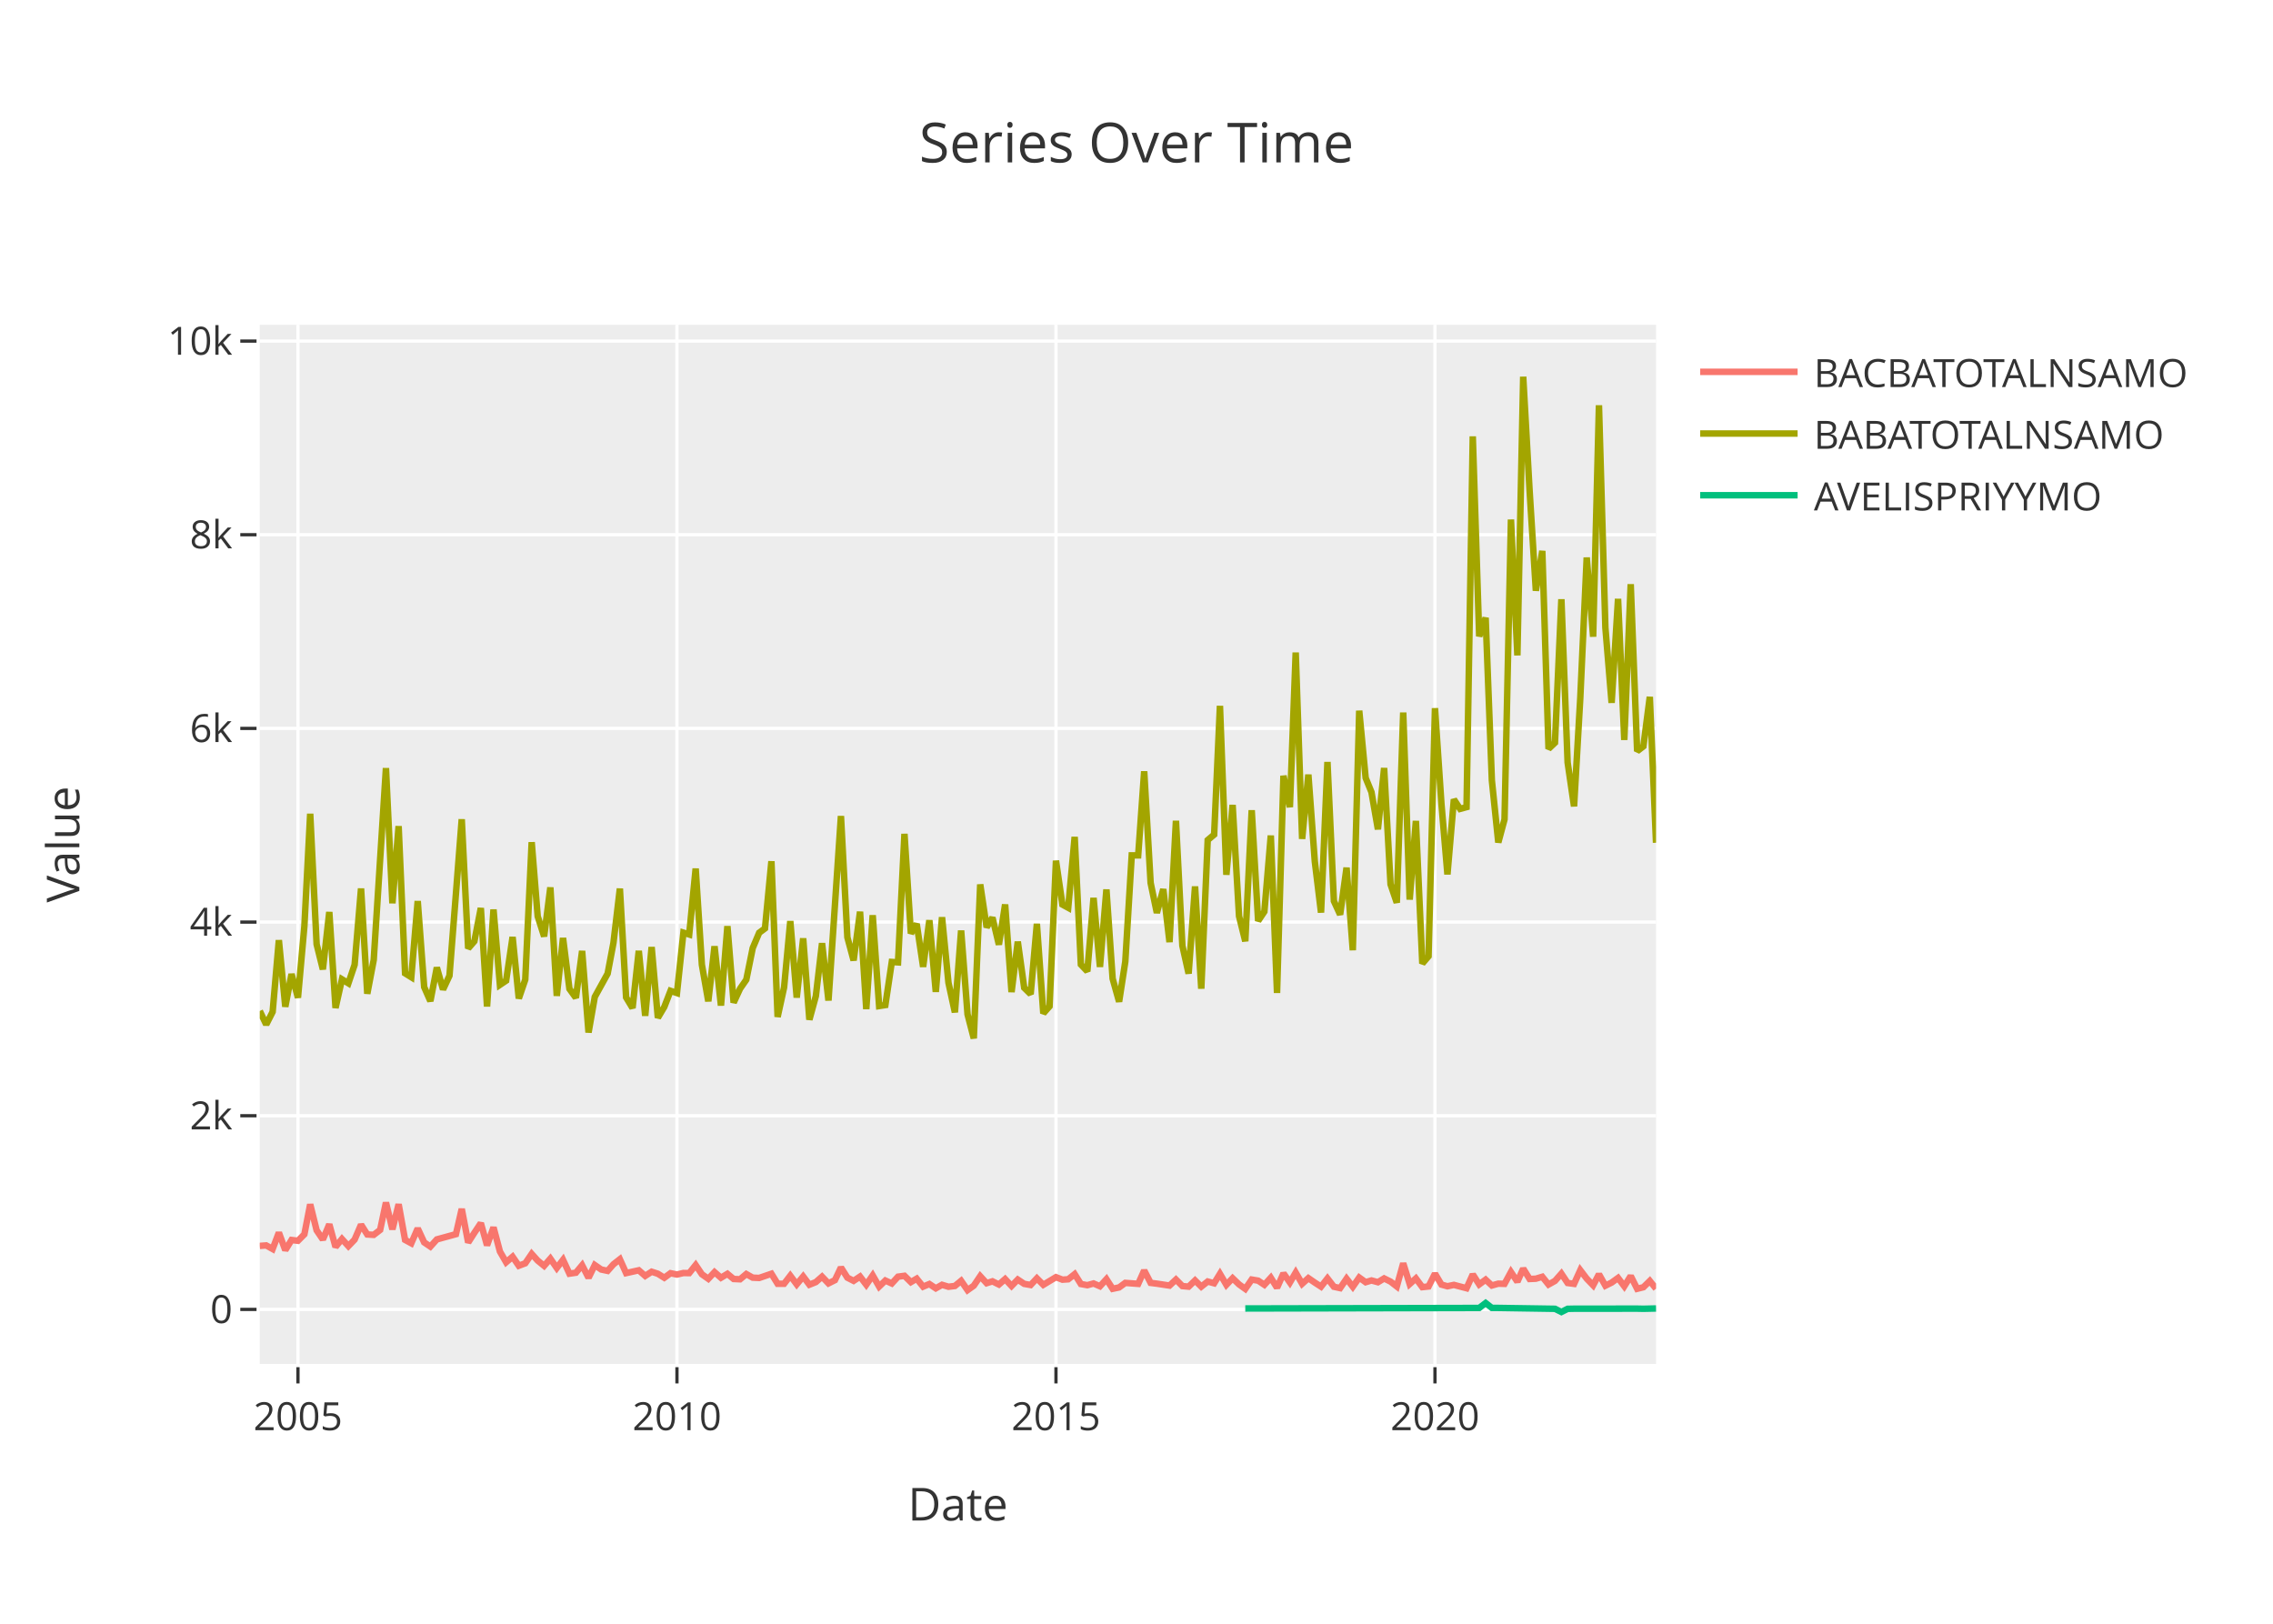
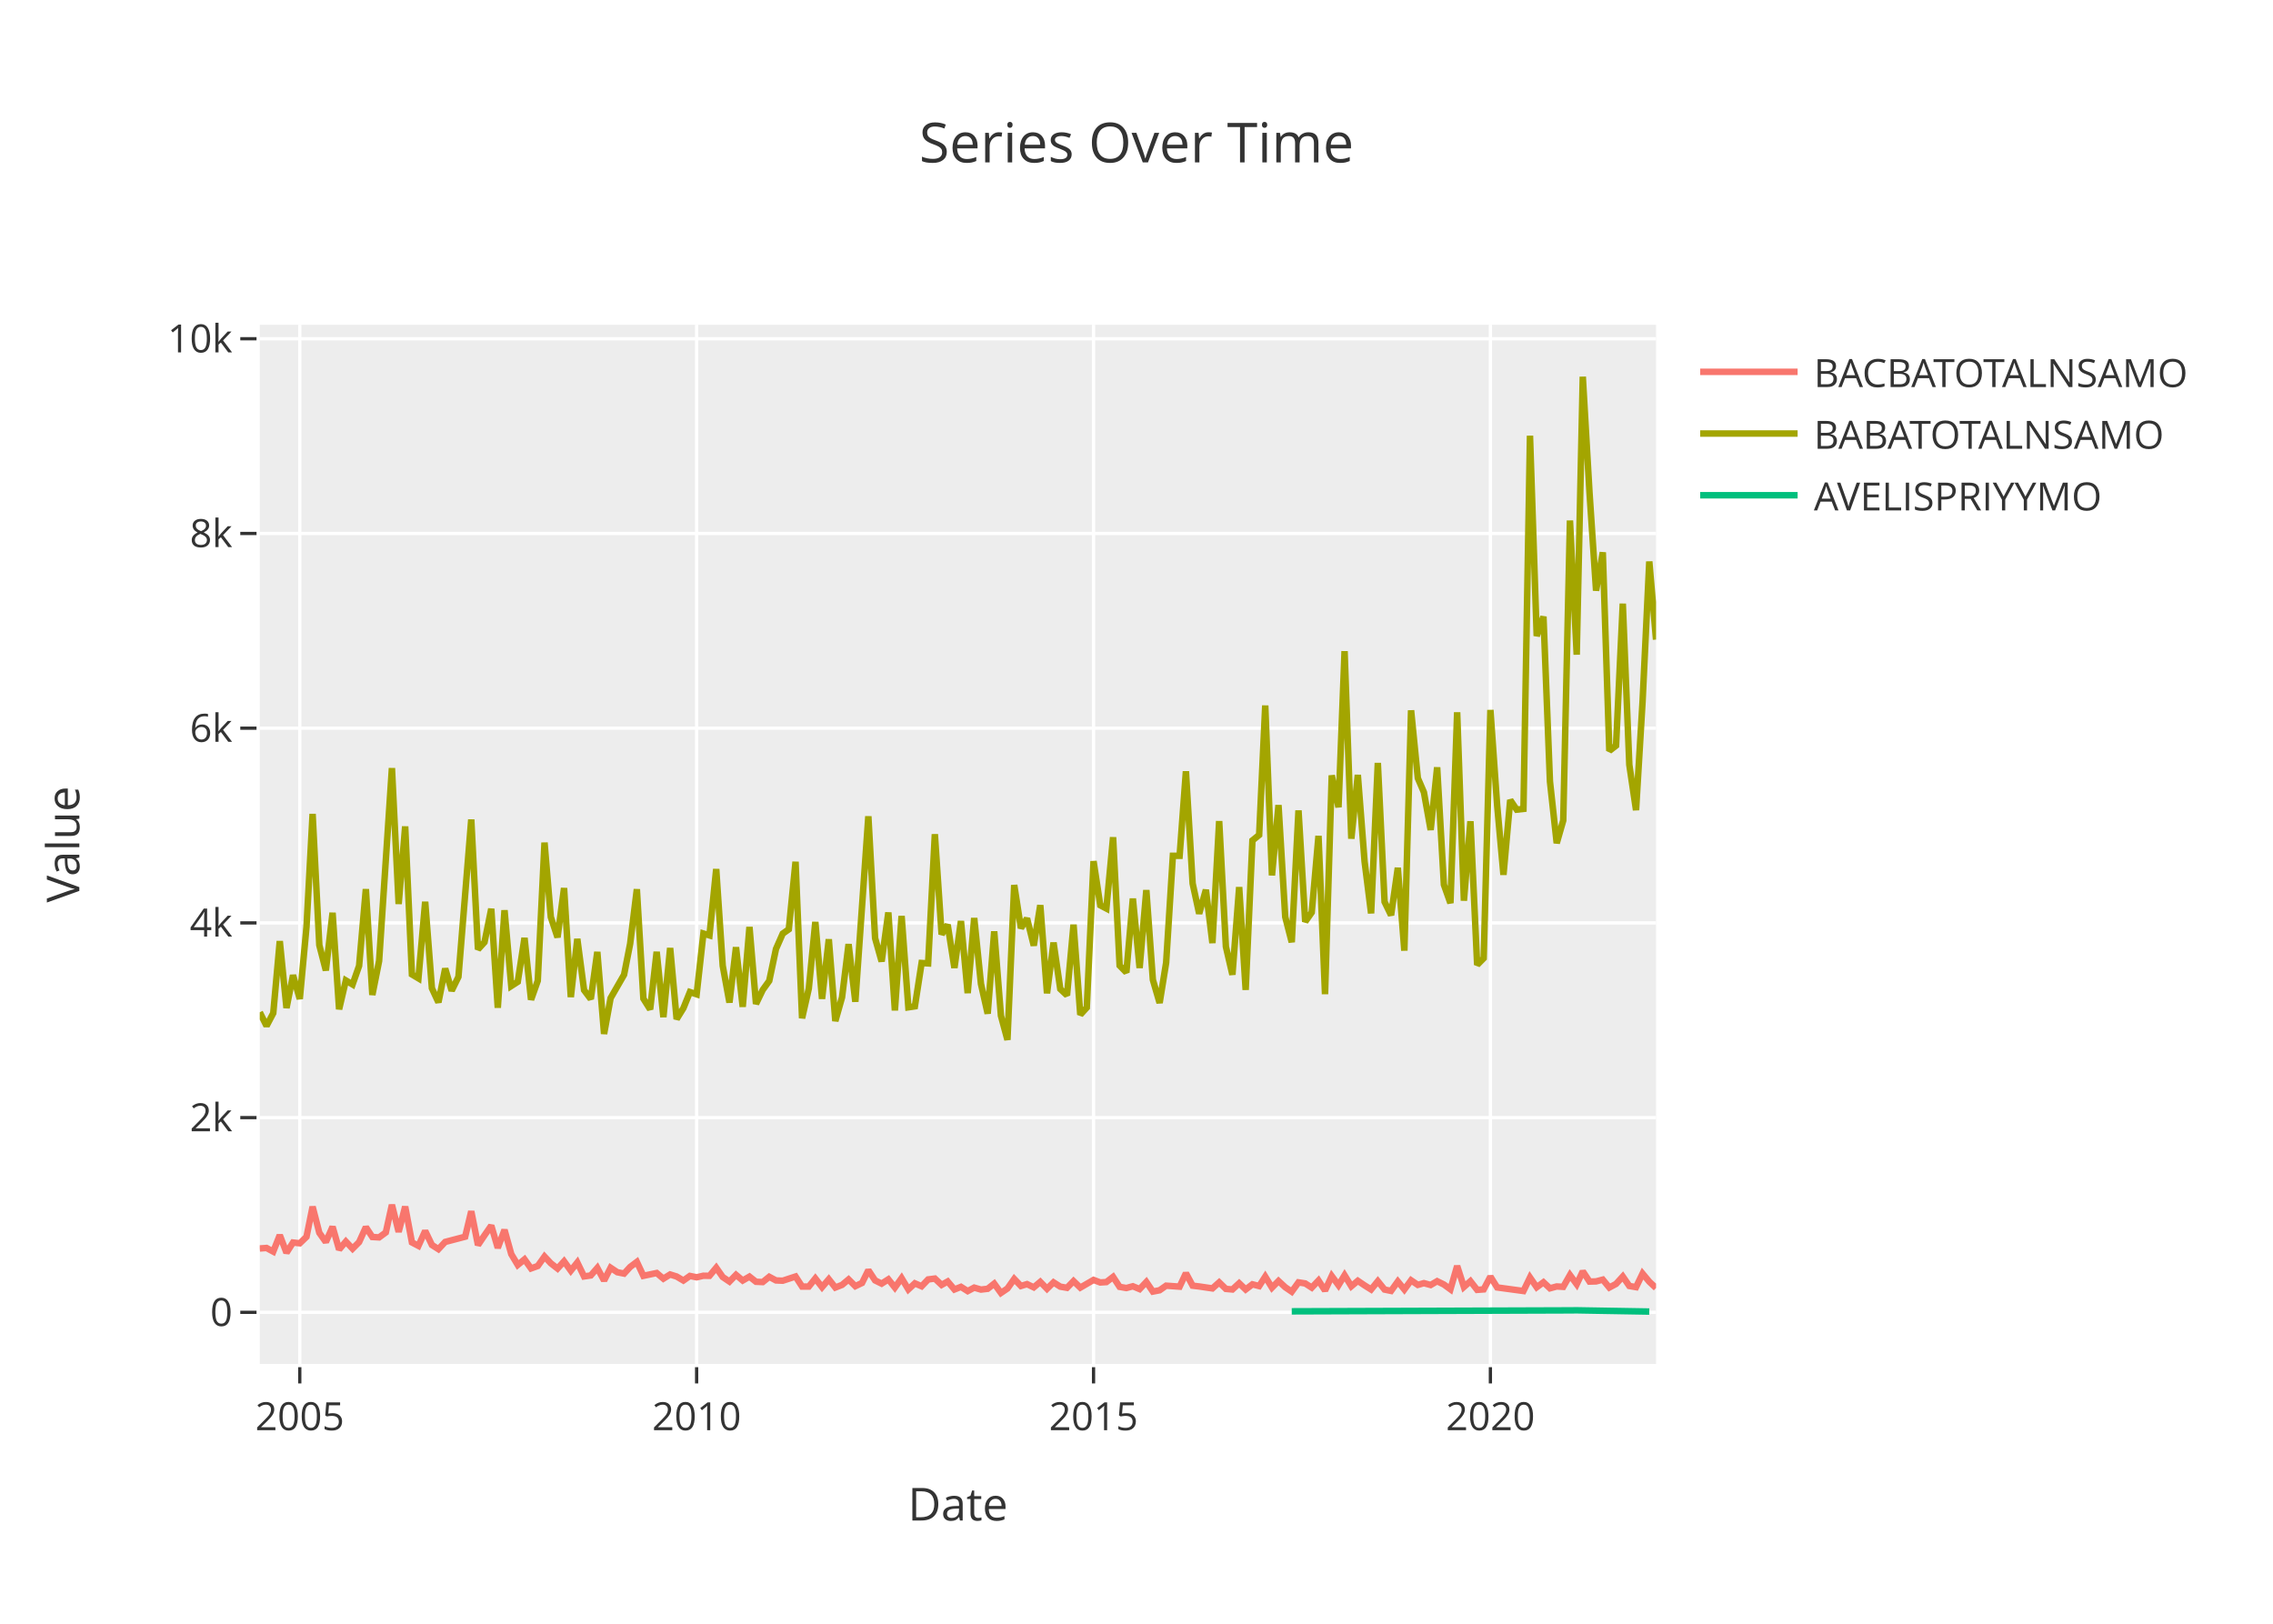
<svg xmlns="http://www.w3.org/2000/svg" class="main-svg" width="700" height="500" style="" viewBox="0 0 700 500">
  <rect x="0" y="0" width="700" height="500" style="fill: rgb(255, 255, 255); fill-opacity: 1;" />
-   <defs id="defs-fb743b">
+   <defs id="defs-d268d5">
    <g class="clips">
-       <clipPath id="clipfb743bxyplot" class="plotclip">
+       <clipPath id="clipd268d5xyplot" class="plotclip">
        <rect width="430" height="320" />
      </clipPath>
-       <clipPath class="axesclip" id="clipfb743bx">
+       <clipPath class="axesclip" id="clipd268d5x">
        <rect x="80" y="0" width="430" height="500" />
      </clipPath>
-       <clipPath class="axesclip" id="clipfb743by">
+       <clipPath class="axesclip" id="clipd268d5y">
        <rect x="0" y="100" width="700" height="320" />
      </clipPath>
-       <clipPath class="axesclip" id="clipfb743bxy">
+       <clipPath class="axesclip" id="clipd268d5xy">
        <rect x="80" y="100" width="430" height="320" />
      </clipPath>
    </g>
    <g class="gradients" />
    <g class="patterns" />
  </defs>
  <g class="bglayer">
    <rect class="bg" x="80" y="100" width="430" height="320" style="fill: rgb(237, 237, 237); fill-opacity: 1; stroke-width: 0;" />
  </g>
  <g class="layer-below">
    <g class="imagelayer" />
    <g class="shapelayer" />
  </g>
  <g class="cartesianlayer">
    <g class="subplot xy">
      <g class="layer-subplot">
        <g class="shapelayer" />
        <g class="imagelayer" />
      </g>
      <g class="gridlayer">
        <g class="x">
-           <path class="xgrid crisp" transform="translate(91.76,0)" d="M0,100v320" style="stroke: rgb(255, 255, 255); stroke-opacity: 1; stroke-width: 1px;" />
-           <path class="xgrid crisp" transform="translate(208.48,0)" d="M0,100v320" style="stroke: rgb(255, 255, 255); stroke-opacity: 1; stroke-width: 1px;" />
-           <path class="xgrid crisp" transform="translate(325.2,0)" d="M0,100v320" style="stroke: rgb(255, 255, 255); stroke-opacity: 1; stroke-width: 1px;" />
-           <path class="xgrid crisp" transform="translate(441.92,0)" d="M0,100v320" style="stroke: rgb(255, 255, 255); stroke-opacity: 1; stroke-width: 1px;" />
+           <path class="xgrid crisp" transform="translate(92.32,0)" d="M0,100v320" style="stroke: rgb(255, 255, 255); stroke-opacity: 1; stroke-width: 1px;" />
+           <path class="xgrid crisp" transform="translate(214.54,0)" d="M0,100v320" style="stroke: rgb(255, 255, 255); stroke-opacity: 1; stroke-width: 1px;" />
+           <path class="xgrid crisp" transform="translate(336.77,0)" d="M0,100v320" style="stroke: rgb(255, 255, 255); stroke-opacity: 1; stroke-width: 1px;" />
+           <path class="xgrid crisp" transform="translate(458.99,0)" d="M0,100v320" style="stroke: rgb(255, 255, 255); stroke-opacity: 1; stroke-width: 1px;" />
        </g>
        <g class="y">
-           <path class="ygrid crisp" transform="translate(0,343.57)" d="M80,0h430" style="stroke: rgb(255, 255, 255); stroke-opacity: 1; stroke-width: 1px;" />
-           <path class="ygrid crisp" transform="translate(0,283.94)" d="M80,0h430" style="stroke: rgb(255, 255, 255); stroke-opacity: 1; stroke-width: 1px;" />
-           <path class="ygrid crisp" transform="translate(0,224.3)" d="M80,0h430" style="stroke: rgb(255, 255, 255); stroke-opacity: 1; stroke-width: 1px;" />
-           <path class="ygrid crisp" transform="translate(0,164.66)" d="M80,0h430" style="stroke: rgb(255, 255, 255); stroke-opacity: 1; stroke-width: 1px;" />
-           <path class="ygrid crisp" transform="translate(0,105.03)" d="M80,0h430" style="stroke: rgb(255, 255, 255); stroke-opacity: 1; stroke-width: 1px;" />
+           <path class="ygrid crisp" transform="translate(0,344.15)" d="M80,0h430" style="stroke: rgb(255, 255, 255); stroke-opacity: 1; stroke-width: 1px;" />
+           <path class="ygrid crisp" transform="translate(0,284.19)" d="M80,0h430" style="stroke: rgb(255, 255, 255); stroke-opacity: 1; stroke-width: 1px;" />
+           <path class="ygrid crisp" transform="translate(0,224.23)" d="M80,0h430" style="stroke: rgb(255, 255, 255); stroke-opacity: 1; stroke-width: 1px;" />
+           <path class="ygrid crisp" transform="translate(0,164.27)" d="M80,0h430" style="stroke: rgb(255, 255, 255); stroke-opacity: 1; stroke-width: 1px;" />
+           <path class="ygrid crisp" transform="translate(0,104.31)" d="M80,0h430" style="stroke: rgb(255, 255, 255); stroke-opacity: 1; stroke-width: 1px;" />
        </g>
      </g>
      <g class="zerolinelayer">
-         <path class="yzl zl crisp" transform="translate(0,403.21)" d="M80,0h430" style="stroke: rgb(255, 255, 255); stroke-opacity: 1; stroke-width: 1px;" />
+         <path class="yzl zl crisp" transform="translate(0,404.11)" d="M80,0h430" style="stroke: rgb(255, 255, 255); stroke-opacity: 1; stroke-width: 1px;" />
      </g>
      <path class="xlines-below" />
      <path class="ylines-below" />
      <g class="overlines-below" />
      <g class="xaxislayer-below" />
      <g class="yaxislayer-below" />
      <g class="overaxes-below" />
-       <g class="plot" transform="translate(80,100)" clip-path="url(#clipfb743bxyplot)">
+       <g class="plot" transform="translate(80,100)" clip-path="url(#clipd268d5xyplot)">
        <g class="scatterlayer mlayer">
-           <g class="trace scatter trace095542" style="stroke-miterlimit: 2; opacity: 1;">
+           <g class="trace scatter trace8cea89" style="stroke-miterlimit: 2; opacity: 1;">
            <g class="fills" />
            <g class="errorbars" />
            <g class="lines">
-               <path class="js-line" d="M0,283.65L1.98,283.5L3.96,284.6L5.88,279.56L7.86,284.96L9.78,281.83L11.76,282.07L13.74,280.07L15.53,270.85L17.51,278.85L19.43,281.68L21.41,277L23.33,283.97L25.31,281.53L27.29,283.71L29.21,281.71L31.19,277.12L33.11,280.13L35.09,280.25L37.07,278.73L38.86,270.29L40.85,278.55L42.76,270.82L44.75,281.8L46.66,282.84L48.64,278.28L50.63,282.57L52.54,283.86L54.53,281.65L60.41,280.04L62.2,272.26L64.18,282.6L66.09,279.62L68.08,276.64L69.99,283.47L71.98,277.95L73.96,285.38L75.87,288.69L77.86,286.99L79.77,289.76L81.76,289.01L83.74,286.12L85.59,288.18L87.57,289.79L89.49,287.58L91.47,290.45L93.39,287.94L95.37,292.2L97.35,291.91L99.27,289.61L101.25,293.46L103.17,289.55L105.15,290.92L107.13,291.34L108.92,289.31L110.9,287.76L112.82,292.03L116.72,291.16L118.7,292.89L120.68,291.61L122.6,292.23L124.58,293.46L126.5,292.06L128.48,292.47L130.46,292L132.25,292.03L134.24,289.55L136.15,292.38L138.13,293.78L140.05,291.73L142.03,293.46L144.02,292.26L145.93,293.84L147.91,293.93L149.83,292.32L151.81,293.43L153.8,293.52L157.57,292.23L159.48,295.31L161.47,295.31L163.38,292.83L165.36,295.48L167.35,293.07L169.26,295.6L171.25,294.8L173.16,293.13L175.14,295.19L177.13,294.2L178.98,290.3L180.96,293.43L182.88,294.41L184.86,293.1L186.78,295.6L188.76,292.74L190.74,296.17L192.66,294.32L194.64,295.22L196.56,293.13L198.54,292.86L200.52,294.8L202.31,293.75L204.29,296.2L206.21,295.39L208.19,296.71L210.11,295.63L212.09,296.23L214.07,295.99L215.99,294.41L217.97,297.27L219.89,295.9L221.87,292.98L223.85,295.13L225.64,294.56L227.62,295.54L229.54,293.87L231.52,295.99L233.44,294.02L235.42,295.34L237.4,295.69L239.32,293.64L241.3,295.63L245.2,293.28L247.18,294.05L248.97,293.93L250.96,292.35L252.87,295.39L254.86,295.75L256.77,295.22L258.75,296.08L260.74,293.9L262.65,296.86L264.64,296.44L266.55,295.04L270.52,295.34L272.37,291.22L274.35,295.04L276.27,295.28L280.17,295.87L282.15,294.02L284.13,296.02L286.05,296.2L288.03,294.29L289.95,296.2L291.93,294.62L293.91,295.16L295.7,292.26L297.68,295.63L299.6,293.61L301.58,295.51L303.5,296.89L305.48,294.02L307.46,294.35L309.38,295.63L311.36,293.46L313.28,296.53L315.26,292.11L317.24,294.92L319.03,291.88L321.01,295.31L322.93,293.58L324.91,294.95L326.83,296.2L328.81,293.67L330.79,296.23L332.71,296.65L334.69,293.75L336.61,296.23L338.59,293.4L340.57,294.83L342.36,294.29L344.35,294.83L346.26,293.67L348.24,294.65L350.16,296.14L352.14,289.01L354.13,295.39L356.04,293.67L358.02,296.35L359.94,296.14L361.92,292.2L363.91,295.57L365.76,296.08L367.74,295.66L371.64,296.68L373.56,292.44L375.54,295.51L377.52,294.05L379.44,295.84L381.42,295.28L383.34,295.34L385.32,291.7L387.3,294.68L389.09,290.65L391.07,293.84L392.99,293.75L394.97,293.16L396.89,295.54L398.87,294.44L400.85,292.2L402.77,295.07L404.75,295.34L406.67,291.13L408.65,293.73L410.63,295.78L412.42,292.38L414.4,295.9L416.32,294.95L418.3,293.52L420.22,296.08L422.2,292.92L424.18,296.86L426.1,296.38L428.08,294.44L430,296.83" style="vector-effect: non-scaling-stroke; fill: none; stroke: rgb(248, 118, 109); stroke-opacity: 1; stroke-width: 2px; opacity: 1;" />
+               <path class="js-line" d="M0,284.44L2.08,284.29L4.15,285.4L6.16,280.34L8.23,285.76L10.24,282.61L12.32,282.85L14.39,280.85L16.27,271.58L18.34,279.62L20.35,282.46L22.42,277.76L24.43,284.77L26.51,282.31L28.58,284.5L30.59,282.49L32.67,277.88L34.67,280.91L36.75,281.03L38.82,279.5L40.7,271.01L42.77,279.32L44.78,271.55L46.86,282.58L48.86,283.63L50.94,279.05L53.01,283.36L55.02,284.65L57.1,282.43L63.25,280.82L65.13,272.99L67.2,283.39L69.21,280.4L71.29,277.4L73.3,284.26L75.37,278.72L77.45,286.18L79.45,289.51L81.53,287.8L83.54,290.59L85.61,289.84L87.69,286.93L89.63,289L91.7,290.62L93.71,288.4L95.79,291.28L97.79,288.76L99.87,293.05L101.94,292.75L103.95,290.44L106.03,294.31L108.04,290.38L110.11,291.76L112.19,292.18L114.06,290.14L116.13,288.58L118.14,292.87L122.23,292L124.3,293.74L126.38,292.45L128.38,293.08L130.46,294.31L132.47,292.9L134.54,293.32L136.62,292.84L138.49,292.87L140.57,290.38L142.57,293.23L144.65,294.64L146.66,292.57L148.73,294.31L150.81,293.11L152.82,294.7L154.89,294.79L156.9,293.17L158.97,294.28L161.05,294.37L165,293.08L167.01,296.17L169.08,296.17L171.09,293.68L173.16,296.35L175.24,293.92L177.25,296.47L179.32,295.66L181.33,293.98L183.41,296.05L185.48,295.06L187.42,291.13L189.5,294.28L191.51,295.27L193.58,293.95L195.59,296.47L197.66,293.59L199.74,297.04L201.75,295.18L203.82,296.08L205.83,293.98L207.9,293.71L209.98,295.66L211.85,294.61L213.93,297.07L215.94,296.26L218.01,297.57L220.02,296.5L222.1,297.1L224.17,296.86L226.18,295.27L228.25,298.14L230.26,296.77L232.34,293.83L234.41,295.99L236.29,295.42L238.36,296.41L240.37,294.73L242.44,296.86L244.45,294.88L246.53,296.2L248.6,296.56L250.61,294.49L252.69,296.5L256.77,294.13L258.84,294.91L260.72,294.79L262.79,293.2L264.8,296.26L266.88,296.62L268.88,296.08L270.96,296.95L273.03,294.76L275.04,297.72L277.12,297.31L279.13,295.9L283.28,296.2L285.22,292.06L287.29,295.9L289.3,296.14L293.38,296.74L295.46,294.88L297.53,296.89L299.54,297.07L301.62,295.15L303.62,297.07L305.7,295.48L307.77,296.02L309.65,293.11L311.72,296.5L313.73,294.46L315.81,296.38L317.81,297.75L319.89,294.88L321.96,295.21L323.97,296.5L326.05,294.31L328.06,297.4L330.13,292.93L332.21,295.75L334.08,292.69L336.16,296.08L338.16,294.4L340.24,295.81L342.25,297.07L344.32,294.52L346.4,297.1L348.4,297.51L350.48,294.61L352.49,297.07L354.56,294.25L356.64,295.66L358.51,295.12L360.59,295.69L362.59,294.52L364.67,295.54L366.68,297.01L368.75,289.84L370.83,296.29L372.84,294.52L374.91,297.19L376.92,297.04L378.99,293.11L381.07,296.44L389.17,297.54L391.18,293.38L393.25,296.38L395.33,294.85L397.33,296.71L399.41,296.14L401.42,296.26L403.49,292.63L405.57,295.45L407.44,291.49L409.52,294.64L411.53,294.58L413.6,294.04L415.61,296.47L417.68,295.36L419.76,293.08L421.77,295.99L423.84,296.35L425.85,292.18L427.92,294.67L430,296.62L430,296.62" style="vector-effect: non-scaling-stroke; fill: none; stroke: rgb(248, 118, 109); stroke-opacity: 1; stroke-width: 2px; opacity: 1;" />
            </g>
            <g class="points" />
            <g class="text" />
          </g>
-           <g class="trace scatter tracef32d97" style="stroke-miterlimit: 2; opacity: 1;">
+           <g class="trace scatter trace5a0b63" style="stroke-miterlimit: 2; opacity: 1;">
            <g class="fills" />
            <g class="errorbars" />
            <g class="lines">
-               <path class="js-line" d="M0,211.31L1.98,215.48L3.96,211.58L5.88,189.51L7.86,210L9.78,199.95L11.76,207.22L13.74,185.16L15.53,150.57L17.51,190.76L19.43,198.49L21.41,180.83L23.33,210.38L25.31,201.56L27.29,202.78L29.21,197.08L31.19,173.59L33.11,206L35.09,195.59L38.86,136.52L40.85,178.15L42.76,154.39L44.75,199.71L46.66,200.9L48.64,177.46L50.63,203.94L52.54,208.27L54.53,197.92L56.44,204.69L58.42,200.45L60.41,175.2L62.2,152.27L64.18,192.05L66.09,189.84L68.08,179.61L69.99,209.94L71.98,180.06L73.96,203.26L75.87,201.97L77.86,188.53L79.77,207.46L81.76,201.65L83.74,159.34L85.59,182.15L87.57,188.35L89.49,173.26L91.47,206.66L93.39,188.83L95.37,204.51L97.35,207.25L99.27,192.82L101.25,217.93L103.17,206.98L107.13,199.8L108.92,190.32L110.9,173.62L112.82,207.13L114.8,210.41L116.72,192.79L118.7,212.8L120.68,191.63L122.6,213.4L124.58,210.06L126.5,205.11L128.48,205.79L130.46,187.19L132.25,187.75L134.24,167.45L136.15,197.05L138.13,208.33L140.05,191.39L142.03,209.64L144.02,185.19L145.93,208.74L147.91,204.45L149.83,201.68L151.81,191.93L153.8,187.22L155.58,185.9L157.57,165.21L159.48,213.13L161.47,204.03L163.38,183.64L165.36,207.19L167.35,188.94L169.26,213.99L171.25,206.72L173.16,190.44L175.14,208.09L178.98,151.28L180.96,188.62L182.88,195.74L184.86,180.74L186.78,210.74L188.76,181.82L190.74,209.79L192.66,209.49L194.64,196.22L196.56,196.34L198.54,156.77L200.52,187.45L202.31,184.5L204.29,197.71L206.21,183.37L208.19,205.43L210.11,182.44L212.09,202.6L214.07,211.73L215.99,186.53L217.97,212.35L219.89,219.75L221.87,172.34L223.85,185.55L225.64,182.56L227.62,190.88L229.54,178.51L231.52,205.49L233.44,189.96L235.42,204.18L237.4,206.12L239.32,184.47L241.3,212.05L243.22,209.88L245.2,165.03L247.18,178.54L248.97,179.52L250.96,157.7L252.87,197L254.86,199.11L256.77,176.48L258.75,197.74L260.74,173.89L262.65,201.35L264.64,208.45L266.55,196.1L268.53,163.39L270.52,163.39L272.37,137.51L274.35,171.86L276.27,181.1L278.25,173.8L280.17,190.11L282.15,152.75L284.13,191.21L286.05,199.8L288.03,172.96L289.95,204.45L291.93,158.68L293.91,157.01L295.7,117.35L297.68,169.38L299.6,147.86L301.58,182.12L303.5,189.84L305.48,149.5L307.46,183.58L309.38,180.71L311.36,157.28L313.28,205.76L315.26,138.88L317.24,148.54L319.03,100.92L321.01,158.32L322.93,138.52L324.91,165.24L326.83,181.01L328.81,134.62L330.79,177.46L332.71,181.64L334.69,167.18L336.61,192.61L338.59,118.84L340.57,139.54L342.36,143.92L344.35,155.37L346.26,136.49L348.24,172.31L350.16,177.97L352.14,119.41L354.13,177.02L356.04,152.78L358.02,196.7L359.94,194.46L361.92,118.07L363.91,147.56L365.76,169.26L367.74,146.16L369.66,149.08L371.64,148.54L373.56,34.37L375.54,95.94L377.52,90.22L379.44,140.31L381.42,159.42L383.34,152.3L385.32,59.98L387.3,101.82L389.09,16L391.07,51.24L392.99,81.9L394.97,69.64L396.89,130.59L398.87,128.71L400.85,84.52L402.77,134.79L404.75,148.3L406.67,114.91L408.65,71.67L410.63,96.06L412.42,24.8L414.4,93.29L416.32,116.43L418.3,84.4L420.22,127.85L422.2,79.9L424.18,131.31L426.1,129.82L428.08,114.58L430,159.51" style="vector-effect: non-scaling-stroke; fill: none; stroke: rgb(163, 165, 0); stroke-opacity: 1; stroke-width: 2px; opacity: 1;" />
+               <path class="js-line" d="M0,211.71L2.08,215.91L4.15,211.98L6.16,189.8L8.23,210.39L10.24,200.29L12.32,207.6L14.39,185.42L16.27,150.64L18.34,191.05L20.35,198.82L22.42,181.07L24.43,210.78L26.51,201.91L28.58,203.14L30.59,197.41L32.67,173.79L34.67,206.37L36.75,195.91L40.7,136.52L42.77,178.37L44.78,154.48L46.86,200.05L48.86,201.25L50.94,177.68L53.01,204.31L55.02,208.65L57.1,198.25L59.1,205.06L61.18,200.8L63.25,175.41L65.13,152.35L67.2,192.34L69.21,190.13L71.29,179.84L73.3,210.33L75.37,180.29L77.45,203.62L79.45,202.33L81.53,188.81L83.54,207.84L85.61,202L87.69,159.46L89.63,182.39L91.7,188.63L93.71,173.46L95.79,207.03L97.79,189.11L99.87,204.88L101.94,207.63L103.95,193.12L106.03,218.37L108.04,207.36L112.19,200.14L114.06,190.61L116.13,173.82L118.14,207.51L120.22,210.81L122.23,193.09L124.3,213.21L126.38,191.92L128.38,213.81L130.46,210.45L132.47,205.48L134.54,206.17L136.62,187.46L138.49,188.03L140.57,167.61L142.57,197.38L144.65,208.71L146.66,191.68L148.73,210.03L150.81,185.45L152.82,209.13L154.89,204.82L156.9,202.03L158.97,192.22L161.05,187.49L162.92,186.17L165,165.36L167.01,213.54L169.08,204.4L171.09,183.89L173.16,207.57L175.24,189.23L177.25,214.41L179.32,207.09L181.33,190.73L183.41,208.47L187.42,151.36L189.5,188.9L191.51,196.06L193.58,180.98L195.59,211.14L197.66,182.06L199.74,210.18L201.75,209.88L203.82,196.54L205.83,196.66L207.9,156.88L209.98,187.73L211.85,184.76L213.93,198.04L215.94,183.62L218.01,205.81L220.02,182.69L222.1,202.96L224.17,212.13L226.18,186.8L228.25,212.76L230.26,220.2L232.34,172.53L234.41,185.81L236.29,182.81L238.36,191.17L240.37,178.73L242.44,205.87L244.45,190.25L246.53,204.55L248.6,206.49L250.61,184.73L252.69,212.46L254.69,210.27L256.77,165.18L258.84,178.76L260.72,179.75L262.79,157.81L264.8,197.32L266.88,199.45L268.88,176.69L270.96,198.07L273.03,174.09L275.04,201.7L277.12,208.83L279.13,196.42L281.2,163.53L283.28,163.53L285.22,137.51L287.29,172.05L289.3,181.34L291.37,174L293.38,190.4L295.46,152.83L297.53,191.5L299.54,200.14L301.62,173.16L303.62,204.82L305.7,158.8L307.77,157.12L309.65,117.24L311.72,169.56L313.73,147.91L315.81,182.36L317.81,190.13L319.89,149.56L321.96,183.83L323.97,180.95L326.05,157.39L328.06,206.14L330.13,138.77L332.21,148.57L334.08,100.51L336.16,158.26L338.16,138.62L340.24,165.27L342.25,181.25L344.32,134.93L346.4,177.71L348.4,181.82L350.48,167.22L352.49,192.73L354.56,118.74L356.64,139.61L358.51,143.96L360.59,155.56L362.59,136.28L364.67,172.44L366.68,178.1L368.75,119.34L370.83,177.35L372.84,152.89L374.91,197.11L376.92,195.07L378.99,118.62L381.07,148L383.01,169.38L385.09,146.35L387.09,149.32L389.17,149.08L391.18,34.17L393.25,95.84L395.33,89.87L397.33,140.63L399.41,159.64L401.42,152.65L403.49,60.28L405.57,101.59L407.44,16L409.52,51.83L411.53,81.87L413.6,70.08L415.61,131.21L417.68,129.6L419.76,85.88L421.77,135.5L423.84,149.47L425.85,116.04L427.92,72.9L430,96.95" style="vector-effect: non-scaling-stroke; fill: none; stroke: rgb(163, 165, 0); stroke-opacity: 1; stroke-width: 2px; opacity: 1;" />
            </g>
            <g class="points" />
            <g class="text" />
          </g>
-           <g class="trace scatter tracecd27d1" style="stroke-miterlimit: 2; opacity: 1;">
+           <g class="trace scatter tracea0fc9a" style="stroke-miterlimit: 2; opacity: 1;">
            <g class="fills" />
            <g class="errorbars" />
            <g class="lines">
-               <path class="js-line" d="M303.5,302.92L375.54,302.76L377.52,301.25L379.44,302.74L381.42,302.75L398.87,303.02L400.85,304L402.77,303.03L404.75,302.99L424.18,302.97L426.1,303.01L430,302.92L430,302.92" style="vector-effect: non-scaling-stroke; fill: none; stroke: rgb(0, 191, 125); stroke-opacity: 1; stroke-width: 2px; opacity: 1;" />
+               <path class="js-line" d="M317.81,303.8L403.49,303.51L405.57,303.49L427.92,303.87L427.92,303.87" style="vector-effect: non-scaling-stroke; fill: none; stroke: rgb(0, 191, 125); stroke-opacity: 1; stroke-width: 2px; opacity: 1;" />
            </g>
            <g class="points" />
            <g class="text" />
          </g>
        </g>
      </g>
      <g class="overplot" />
      <path class="xlines-above crisp" d="" style="fill: none; stroke-width: 1px; stroke: rgb(0, 0, 0); stroke-opacity: 0;" />
      <path class="ylines-above crisp" d="" style="fill: none; stroke-width: 1px; stroke: rgb(0, 0, 0); stroke-opacity: 0;" />
      <g class="overlines-above" />
      <g class="xaxislayer-above">
-         <path class="xtick ticks crisp" d="M0,421v5" transform="translate(91.76,0)" style="stroke: rgb(51, 51, 51); stroke-opacity: 1; stroke-width: 1px;" />
-         <path class="xtick ticks crisp" d="M0,421v5" transform="translate(208.48,0)" style="stroke: rgb(51, 51, 51); stroke-opacity: 1; stroke-width: 1px;" />
-         <path class="xtick ticks crisp" d="M0,421v5" transform="translate(325.2,0)" style="stroke: rgb(51, 51, 51); stroke-opacity: 1; stroke-width: 1px;" />
-         <path class="xtick ticks crisp" d="M0,421v5" transform="translate(441.92,0)" style="stroke: rgb(51, 51, 51); stroke-opacity: 1; stroke-width: 1px;" />
-         <g class="xtick">
-           <text text-anchor="middle" x="0" y="440.4" transform="translate(91.76,0)" style="font-family: 'Open Sans', verdana, arial, sans-serif; font-size: 12px; fill: rgb(51, 51, 51); fill-opacity: 1; white-space: pre; opacity: 1;">2005</text>
-         </g>
-         <g class="xtick">
-           <text text-anchor="middle" x="0" y="440.4" style="font-family: 'Open Sans', verdana, arial, sans-serif; font-size: 12px; fill: rgb(51, 51, 51); fill-opacity: 1; white-space: pre; opacity: 1;" transform="translate(208.48,0)">2010</text>
-         </g>
-         <g class="xtick">
-           <text text-anchor="middle" x="0" y="440.4" style="font-family: 'Open Sans', verdana, arial, sans-serif; font-size: 12px; fill: rgb(51, 51, 51); fill-opacity: 1; white-space: pre; opacity: 1;" transform="translate(325.2,0)">2015</text>
-         </g>
-         <g class="xtick">
-           <text text-anchor="middle" x="0" y="440.4" style="font-family: 'Open Sans', verdana, arial, sans-serif; font-size: 12px; fill: rgb(51, 51, 51); fill-opacity: 1; white-space: pre; opacity: 1;" transform="translate(441.92,0)">2020</text>
+         <path class="xtick ticks crisp" d="M0,421v5" transform="translate(92.32,0)" style="stroke: rgb(51, 51, 51); stroke-opacity: 1; stroke-width: 1px;" />
+         <path class="xtick ticks crisp" d="M0,421v5" transform="translate(214.54,0)" style="stroke: rgb(51, 51, 51); stroke-opacity: 1; stroke-width: 1px;" />
+         <path class="xtick ticks crisp" d="M0,421v5" transform="translate(336.77,0)" style="stroke: rgb(51, 51, 51); stroke-opacity: 1; stroke-width: 1px;" />
+         <path class="xtick ticks crisp" d="M0,421v5" transform="translate(458.99,0)" style="stroke: rgb(51, 51, 51); stroke-opacity: 1; stroke-width: 1px;" />
+         <g class="xtick">
+           <text text-anchor="middle" x="0" y="440.4" transform="translate(92.32,0)" style="font-family: 'Open Sans', verdana, arial, sans-serif; font-size: 12px; fill: rgb(51, 51, 51); fill-opacity: 1; white-space: pre; opacity: 1;">2005</text>
+         </g>
+         <g class="xtick">
+           <text text-anchor="middle" x="0" y="440.4" style="font-family: 'Open Sans', verdana, arial, sans-serif; font-size: 12px; fill: rgb(51, 51, 51); fill-opacity: 1; white-space: pre; opacity: 1;" transform="translate(214.54,0)">2010</text>
+         </g>
+         <g class="xtick">
+           <text text-anchor="middle" x="0" y="440.4" style="font-family: 'Open Sans', verdana, arial, sans-serif; font-size: 12px; fill: rgb(51, 51, 51); fill-opacity: 1; white-space: pre; opacity: 1;" transform="translate(336.77,0)">2015</text>
+         </g>
+         <g class="xtick">
+           <text text-anchor="middle" x="0" y="440.4" style="font-family: 'Open Sans', verdana, arial, sans-serif; font-size: 12px; fill: rgb(51, 51, 51); fill-opacity: 1; white-space: pre; opacity: 1;" transform="translate(458.99,0)">2020</text>
        </g>
      </g>
      <g class="yaxislayer-above">
-         <path class="ytick ticks crisp" d="M79,0h-5" transform="translate(0,403.21)" style="stroke: rgb(51, 51, 51); stroke-opacity: 1; stroke-width: 1px;" />
-         <path class="ytick ticks crisp" d="M79,0h-5" transform="translate(0,343.57)" style="stroke: rgb(51, 51, 51); stroke-opacity: 1; stroke-width: 1px;" />
-         <path class="ytick ticks crisp" d="M79,0h-5" transform="translate(0,283.94)" style="stroke: rgb(51, 51, 51); stroke-opacity: 1; stroke-width: 1px;" />
-         <path class="ytick ticks crisp" d="M79,0h-5" transform="translate(0,224.3)" style="stroke: rgb(51, 51, 51); stroke-opacity: 1; stroke-width: 1px;" />
-         <path class="ytick ticks crisp" d="M79,0h-5" transform="translate(0,164.66)" style="stroke: rgb(51, 51, 51); stroke-opacity: 1; stroke-width: 1px;" />
-         <path class="ytick ticks crisp" d="M79,0h-5" transform="translate(0,105.03)" style="stroke: rgb(51, 51, 51); stroke-opacity: 1; stroke-width: 1px;" />
-         <g class="ytick">
-           <text text-anchor="end" x="71.6" y="4.2" transform="translate(0,403.21)" style="font-family: 'Open Sans', verdana, arial, sans-serif; font-size: 12px; fill: rgb(51, 51, 51); fill-opacity: 1; white-space: pre; opacity: 1;">0</text>
-         </g>
-         <g class="ytick">
-           <text text-anchor="end" x="71.6" y="4.2" style="font-family: 'Open Sans', verdana, arial, sans-serif; font-size: 12px; fill: rgb(51, 51, 51); fill-opacity: 1; white-space: pre; opacity: 1;" transform="translate(0,343.57)">2k</text>
-         </g>
-         <g class="ytick">
-           <text text-anchor="end" x="71.6" y="4.2" style="font-family: 'Open Sans', verdana, arial, sans-serif; font-size: 12px; fill: rgb(51, 51, 51); fill-opacity: 1; white-space: pre; opacity: 1;" transform="translate(0,283.94)">4k</text>
-         </g>
-         <g class="ytick">
-           <text text-anchor="end" x="71.6" y="4.2" style="font-family: 'Open Sans', verdana, arial, sans-serif; font-size: 12px; fill: rgb(51, 51, 51); fill-opacity: 1; white-space: pre; opacity: 1;" transform="translate(0,224.3)">6k</text>
-         </g>
-         <g class="ytick">
-           <text text-anchor="end" x="71.6" y="4.2" style="font-family: 'Open Sans', verdana, arial, sans-serif; font-size: 12px; fill: rgb(51, 51, 51); fill-opacity: 1; white-space: pre; opacity: 1;" transform="translate(0,164.66)">8k</text>
-         </g>
-         <g class="ytick">
-           <text text-anchor="end" x="71.6" y="4.2" style="font-family: 'Open Sans', verdana, arial, sans-serif; font-size: 12px; fill: rgb(51, 51, 51); fill-opacity: 1; white-space: pre; opacity: 1;" transform="translate(0,105.03)">10k</text>
+         <path class="ytick ticks crisp" d="M79,0h-5" transform="translate(0,404.11)" style="stroke: rgb(51, 51, 51); stroke-opacity: 1; stroke-width: 1px;" />
+         <path class="ytick ticks crisp" d="M79,0h-5" transform="translate(0,344.15)" style="stroke: rgb(51, 51, 51); stroke-opacity: 1; stroke-width: 1px;" />
+         <path class="ytick ticks crisp" d="M79,0h-5" transform="translate(0,284.19)" style="stroke: rgb(51, 51, 51); stroke-opacity: 1; stroke-width: 1px;" />
+         <path class="ytick ticks crisp" d="M79,0h-5" transform="translate(0,224.23)" style="stroke: rgb(51, 51, 51); stroke-opacity: 1; stroke-width: 1px;" />
+         <path class="ytick ticks crisp" d="M79,0h-5" transform="translate(0,164.27)" style="stroke: rgb(51, 51, 51); stroke-opacity: 1; stroke-width: 1px;" />
+         <path class="ytick ticks crisp" d="M79,0h-5" transform="translate(0,104.31)" style="stroke: rgb(51, 51, 51); stroke-opacity: 1; stroke-width: 1px;" />
+         <g class="ytick">
+           <text text-anchor="end" x="71.6" y="4.2" transform="translate(0,404.11)" style="font-family: 'Open Sans', verdana, arial, sans-serif; font-size: 12px; fill: rgb(51, 51, 51); fill-opacity: 1; white-space: pre; opacity: 1;">0</text>
+         </g>
+         <g class="ytick">
+           <text text-anchor="end" x="71.6" y="4.2" style="font-family: 'Open Sans', verdana, arial, sans-serif; font-size: 12px; fill: rgb(51, 51, 51); fill-opacity: 1; white-space: pre; opacity: 1;" transform="translate(0,344.15)">2k</text>
+         </g>
+         <g class="ytick">
+           <text text-anchor="end" x="71.6" y="4.2" style="font-family: 'Open Sans', verdana, arial, sans-serif; font-size: 12px; fill: rgb(51, 51, 51); fill-opacity: 1; white-space: pre; opacity: 1;" transform="translate(0,284.19)">4k</text>
+         </g>
+         <g class="ytick">
+           <text text-anchor="end" x="71.6" y="4.2" style="font-family: 'Open Sans', verdana, arial, sans-serif; font-size: 12px; fill: rgb(51, 51, 51); fill-opacity: 1; white-space: pre; opacity: 1;" transform="translate(0,224.23)">6k</text>
+         </g>
+         <g class="ytick">
+           <text text-anchor="end" x="71.6" y="4.2" style="font-family: 'Open Sans', verdana, arial, sans-serif; font-size: 12px; fill: rgb(51, 51, 51); fill-opacity: 1; white-space: pre; opacity: 1;" transform="translate(0,164.27)">8k</text>
+         </g>
+         <g class="ytick">
+           <text text-anchor="end" x="71.6" y="4.2" style="font-family: 'Open Sans', verdana, arial, sans-serif; font-size: 12px; fill: rgb(51, 51, 51); fill-opacity: 1; white-space: pre; opacity: 1;" transform="translate(0,104.31)">10k</text>
        </g>
      </g>
      <g class="overaxes-above" />
    </g>
  </g>
  <g class="polarlayer" />
  <g class="smithlayer" />
  <g class="ternarylayer" />
  <g class="geolayer" />
  <g class="funnelarealayer" />
  <g class="pielayer" />
  <g class="iciclelayer" />
  <g class="treemaplayer" />
  <g class="sunburstlayer" />
  <g class="glimages" />
-   <defs id="topdefs-fb743b">
+   <defs id="topdefs-d268d5">
    <g class="clips" />
-     <clipPath id="legendfb743b">
+     <clipPath id="legendd268d5">
      <rect width="169" height="67" x="0" y="0" />
    </clipPath>
  </defs>
  <g class="layer-above">
    <g class="imagelayer" />
    <g class="shapelayer" />
  </g>
  <g class="infolayer">
    <g class="legend" pointer-events="all" transform="translate(518.6,100)">
      <rect class="bg" shape-rendering="crispEdges" style="stroke: rgb(68, 68, 68); stroke-opacity: 1; fill: rgb(255, 255, 255); fill-opacity: 1; stroke-width: 0px;" width="169" height="67" x="0" y="0" />
-       <g class="scrollbox" transform="" clip-path="url(#legendfb743b)">
+       <g class="scrollbox" transform="" clip-path="url(#legendd268d5)">
        <g class="groups">
          <g class="traces" transform="translate(0,14.5)" style="opacity: 1;">
            <text class="legendtext" text-anchor="start" x="40" y="4.68" style="font-family: 'Open Sans', verdana, arial, sans-serif; font-size: 12px; fill: rgb(51, 51, 51); fill-opacity: 1; white-space: pre;">BACBATOTALNSAMO</text>
            <g class="layers" style="opacity: 1;">
              <g class="legendfill" />
              <g class="legendlines">
                <path class="js-line" d="M5,0h30" style="fill: none; stroke: rgb(248, 118, 109); stroke-opacity: 1; stroke-width: 2px;" />
              </g>
              <g class="legendsymbols">
                <g class="legendpoints" />
              </g>
            </g>
            <rect class="legendtoggle" x="0" y="-9.5" width="163.188" height="19" style="fill: rgb(0, 0, 0); fill-opacity: 0;" />
          </g>
          <g class="traces" transform="translate(0,33.5)" style="opacity: 1;">
            <text class="legendtext" text-anchor="start" x="40" y="4.68" style="font-family: 'Open Sans', verdana, arial, sans-serif; font-size: 12px; fill: rgb(51, 51, 51); fill-opacity: 1; white-space: pre;">BABATOTALNSAMO</text>
            <g class="layers" style="opacity: 1;">
              <g class="legendfill" />
              <g class="legendlines">
                <path class="js-line" d="M5,0h30" style="fill: none; stroke: rgb(163, 165, 0); stroke-opacity: 1; stroke-width: 2px;" />
              </g>
              <g class="legendsymbols">
                <g class="legendpoints" />
              </g>
            </g>
            <rect class="legendtoggle" x="0" y="-9.5" width="163.188" height="19" style="fill: rgb(0, 0, 0); fill-opacity: 0;" />
          </g>
          <g class="traces" transform="translate(0,52.5)" style="opacity: 1;">
            <text class="legendtext" text-anchor="start" x="40" y="4.68" style="font-family: 'Open Sans', verdana, arial, sans-serif; font-size: 12px; fill: rgb(51, 51, 51); fill-opacity: 1; white-space: pre;">AVELISPRIYYMO</text>
            <g class="layers" style="opacity: 1;">
              <g class="legendfill" />
              <g class="legendlines">
                <path class="js-line" d="M5,0h30" style="fill: none; stroke: rgb(0, 191, 125); stroke-opacity: 1; stroke-width: 2px;" />
              </g>
              <g class="legendsymbols">
                <g class="legendpoints" />
              </g>
            </g>
            <rect class="legendtoggle" x="0" y="-9.5" width="163.188" height="19" style="fill: rgb(0, 0, 0); fill-opacity: 0;" />
          </g>
        </g>
      </g>
      <rect class="scrollbar" rx="20" ry="3" width="0" height="0" style="fill: rgb(128, 139, 164); fill-opacity: 1;" x="0" y="0" />
    </g>
    <g class="g-gtitle">
      <text class="gtitle" x="350" y="50" text-anchor="middle" dy="0em" style="font-family: 'Open Sans', verdana, arial, sans-serif; font-size: 17px; fill: rgb(51, 51, 51); opacity: 1; font-weight: normal; white-space: pre;">Series Over Time</text>
    </g>
    <g class="g-xtitle">
      <text class="xtitle" x="295" y="468.206" text-anchor="middle" style="font-family: 'Open Sans', verdana, arial, sans-serif; font-size: 14px; fill: rgb(51, 51, 51); opacity: 1; font-weight: normal; white-space: pre;">Date</text>
    </g>
    <g class="g-ytitle">
      <text class="ytitle" transform="rotate(-90,24.43438,260)" x="24.434" y="260" text-anchor="middle" style="font-family: 'Open Sans', verdana, arial, sans-serif; font-size: 14px; fill: rgb(51, 51, 51); opacity: 1; font-weight: normal; white-space: pre;">Value</text>
    </g>
  </g>
</svg>
